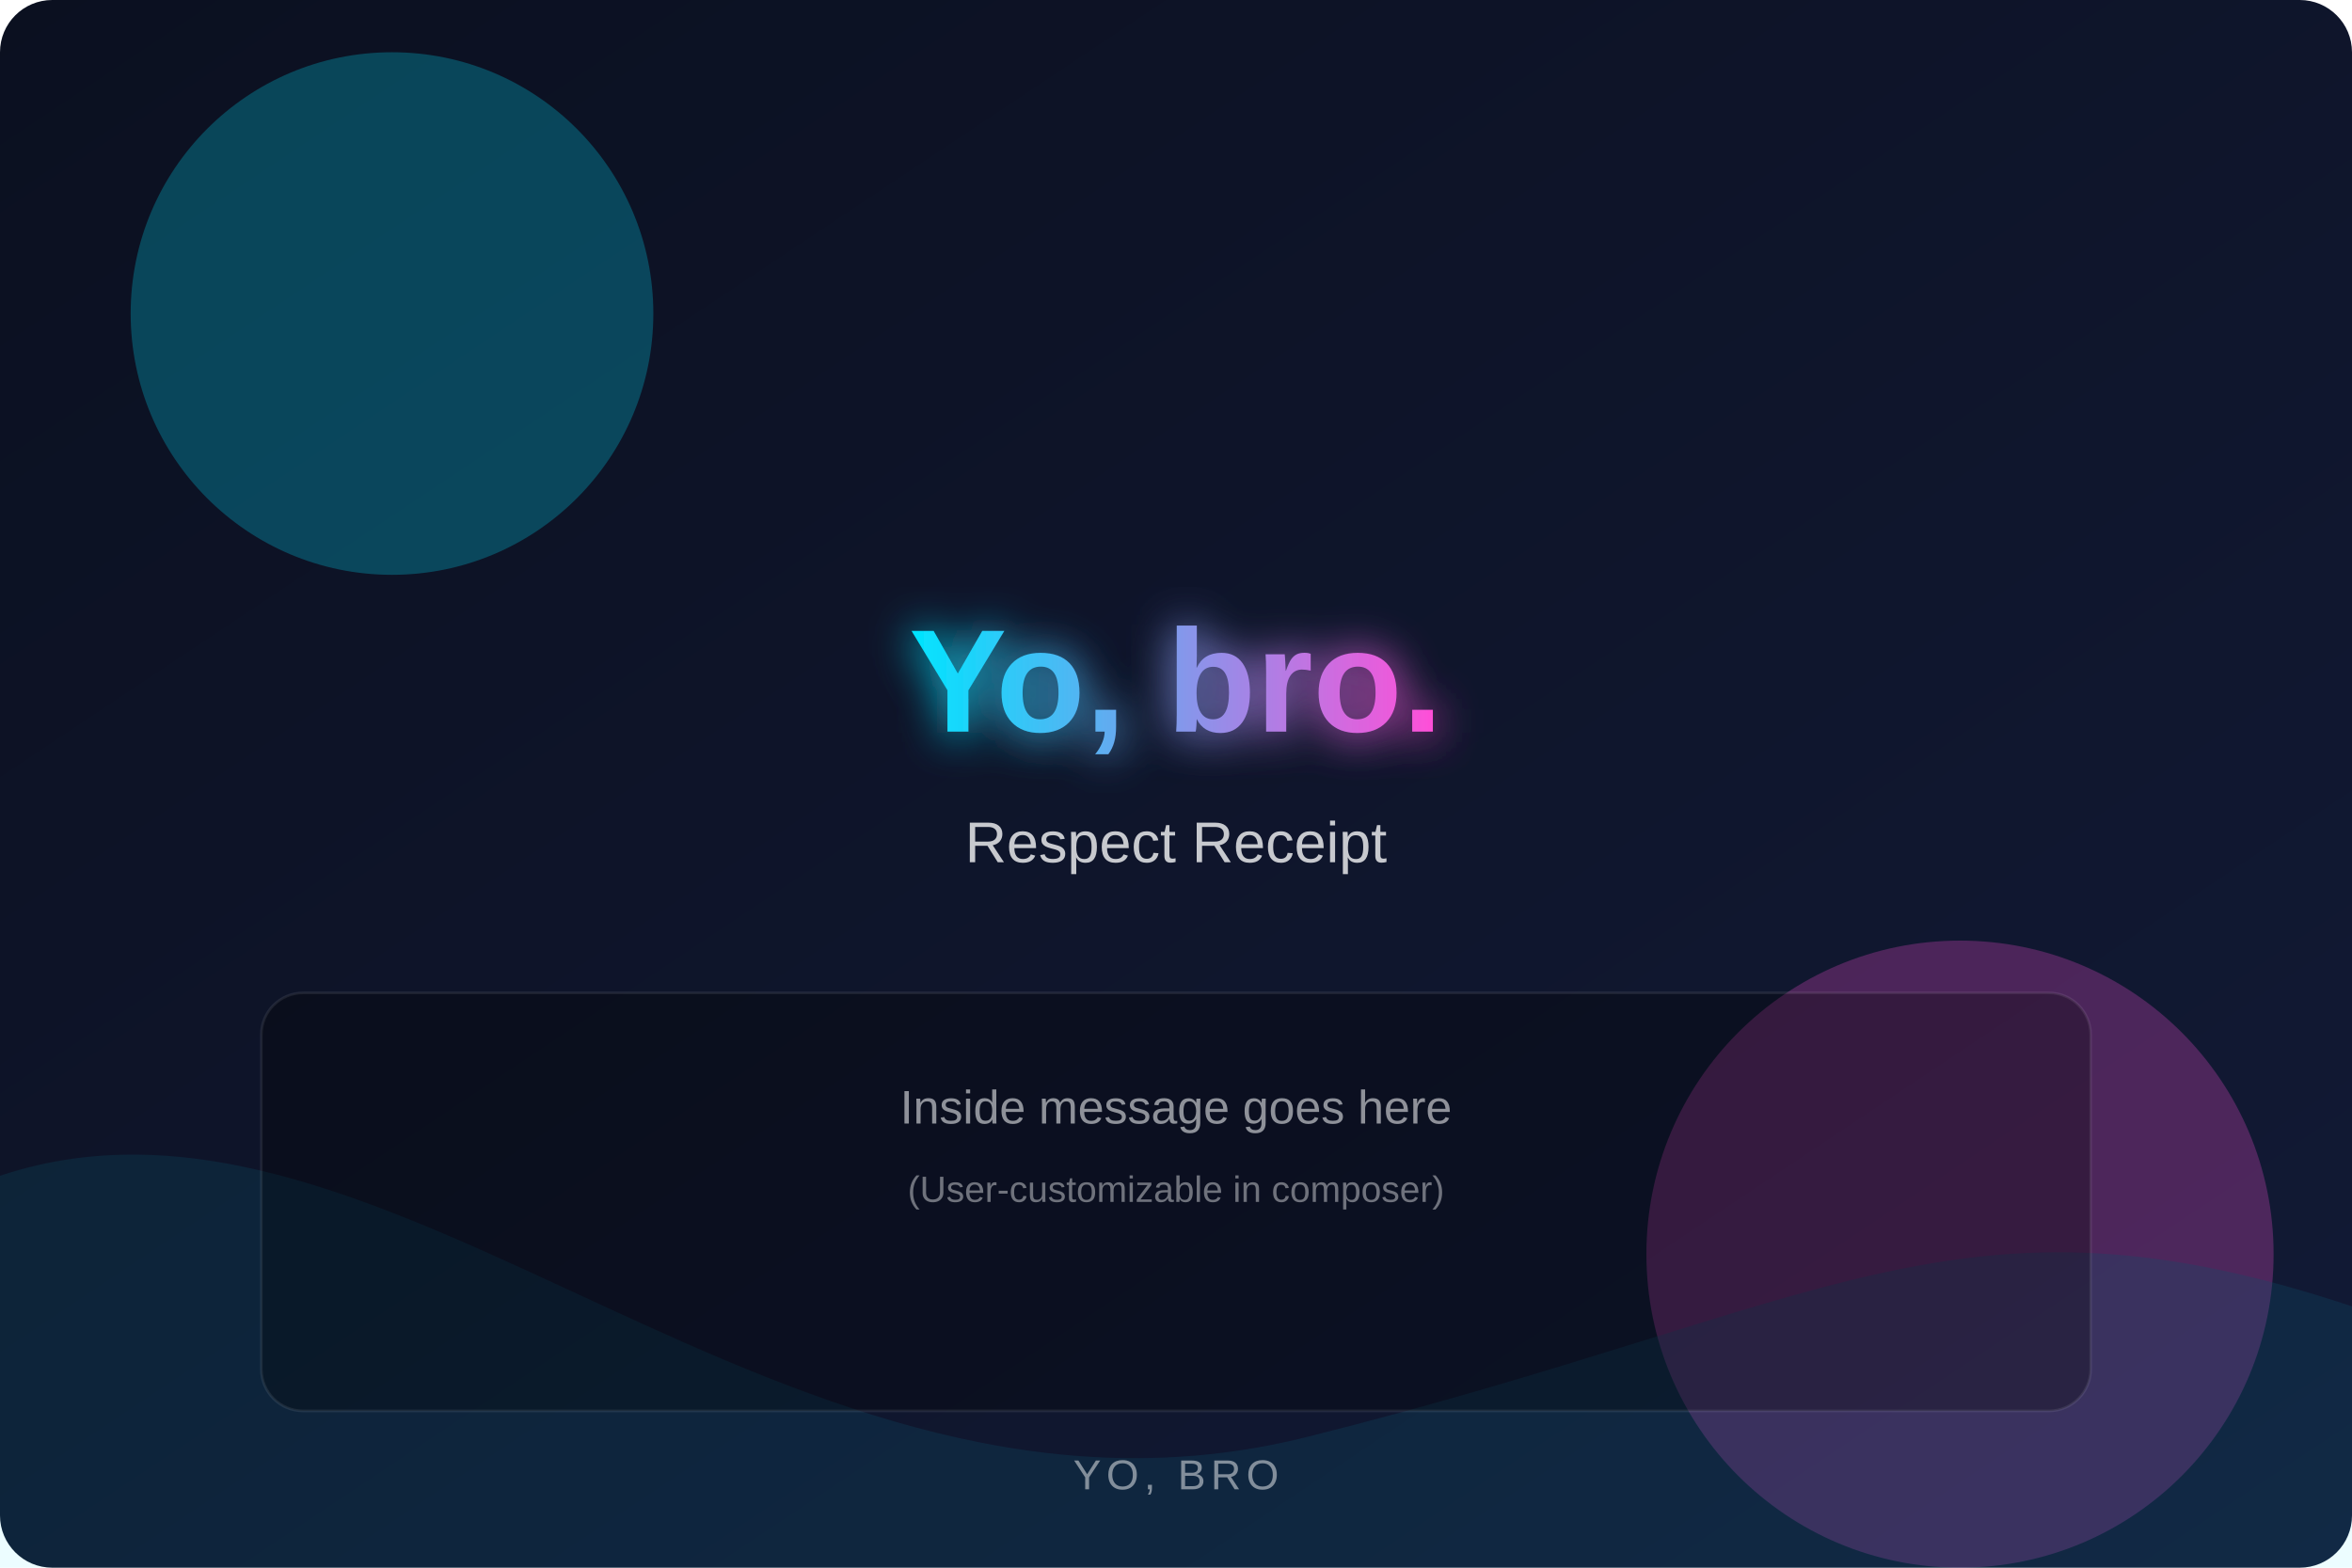
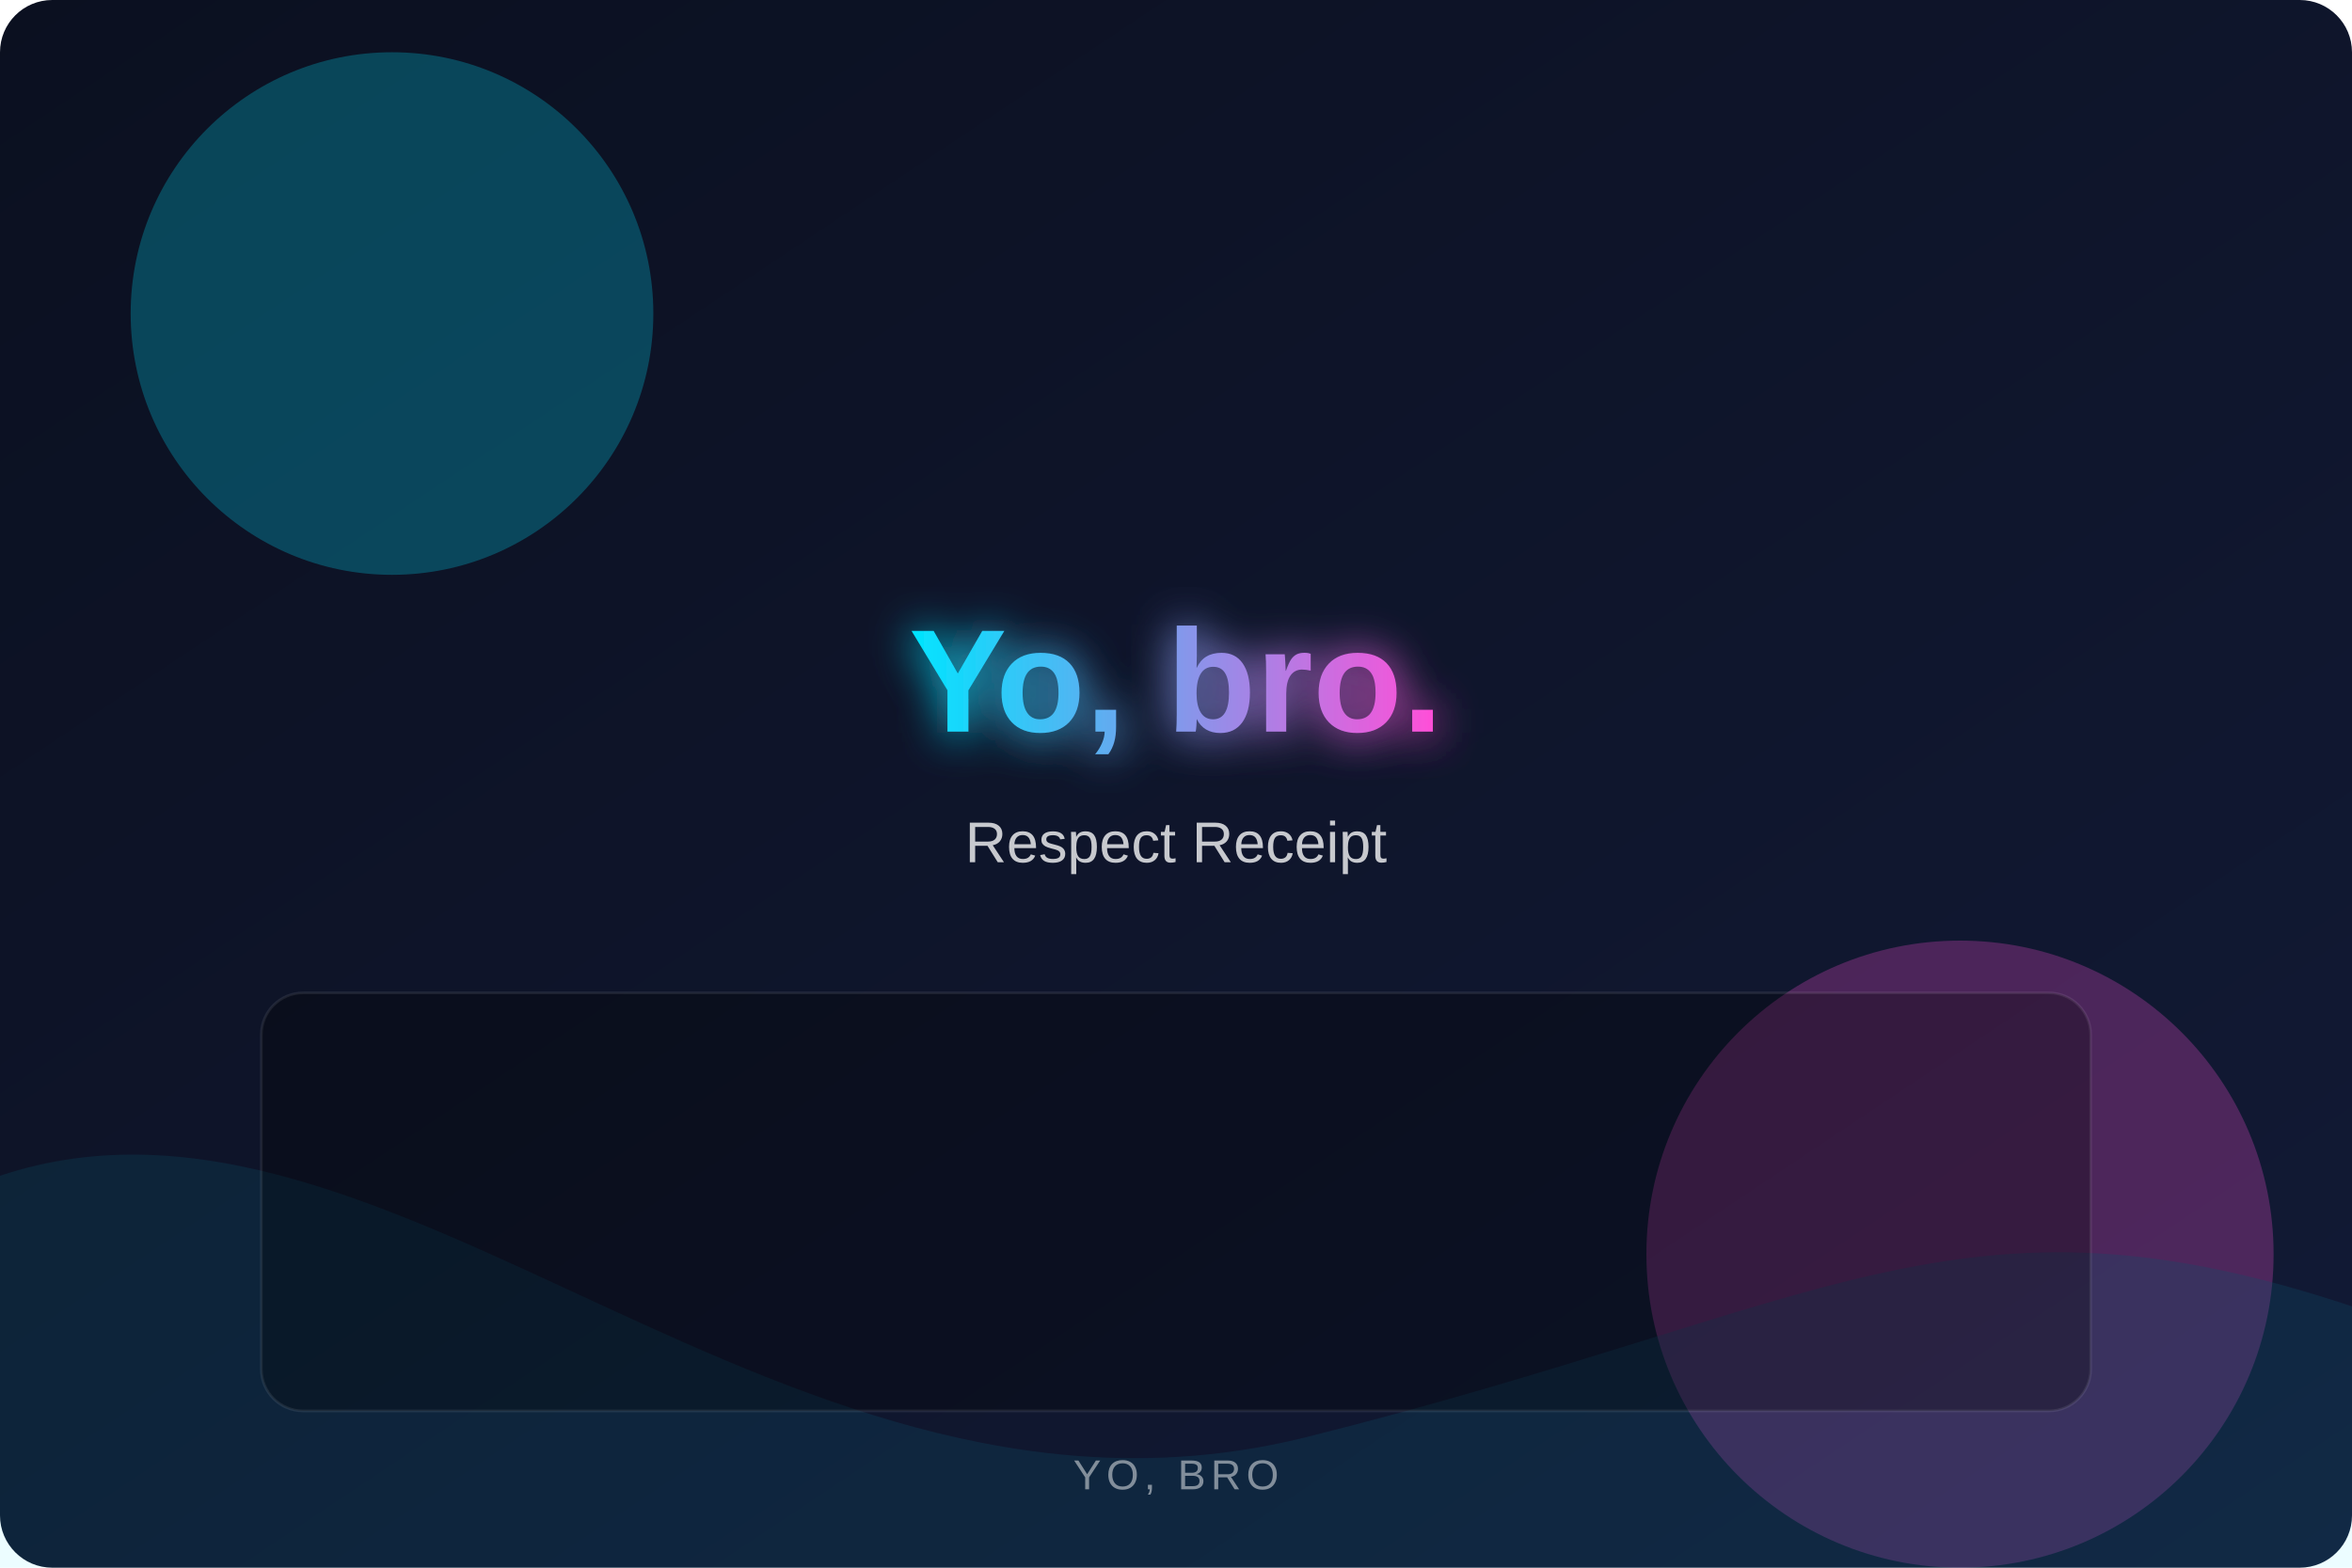
<svg xmlns="http://www.w3.org/2000/svg" width="1500" height="1000" viewBox="0 0 900 600">
  <defs>
    <linearGradient id="bg" x1="0" y1="0" x2="1" y2="1">
      <stop offset="0" stop-color="#0b1020" />
      <stop offset="1" stop-color="#121a36" />
    </linearGradient>
    <linearGradient id="grad" x1="0" x2="1">
      <stop offset="0" stop-color="#00e5ff" />
      <stop offset="1" stop-color="#ff4fd8" />
    </linearGradient>
    <filter id="glow" x="-30%" y="-30%" width="160%" height="160%">
      <feGaussianBlur stdDeviation="8" result="b" />
      <feMerge>
        <feMergeNode in="b" />
        <feMergeNode in="SourceGraphic" />
      </feMerge>
    </filter>
    <filter id="softShadow">
      <feDropShadow dx="0" dy="4" stdDeviation="8" flood-color="rgba(0,0,0,0.4)" />
    </filter>
  </defs>
  <rect width="900" height="600" rx="20" fill="url(#bg)" />
  <g opacity="0.25">
    <circle cx="150" cy="120" r="100" fill="#00e5ff" />
    <circle cx="750" cy="480" r="120" fill="#ff4fd8" />
    <path d="M0 450 C150 400, 300 600, 500 550 S750 450, 900 500 V600 H0 Z" fill="#00e5ff" opacity="0.3" />
  </g>
  <g filter="url(#glow)">
    <text x="450" y="280" text-anchor="middle" font-family="system-ui,Segoe UI,Arial" font-size="56" font-weight="800" fill="url(#grad)" filter="url(#softShadow)">Yo, bro.</text>
  </g>
  <text x="450" y="330" text-anchor="middle" font-family="system-ui,Segoe UI,Arial" font-size="22" fill="rgba(255,255,255,0.85)" opacity="0.9">Respect Receipt</text>
  <g opacity="0.85">
    <rect x="100" y="380" width="700" height="160" rx="16" fill="rgba(0,0,0,0.35)" stroke="rgba(255,255,255,0.1)" stroke-width="1" />
-     <text x="450" y="430" text-anchor="middle" font-family="system-ui,Segoe UI,Arial" font-size="18" fill="rgba(255,255,255,0.7)" opacity="0.9">Inside message goes here</text>
-     <text x="450" y="460" text-anchor="middle" font-family="system-ui,Segoe UI,Arial" font-size="14" fill="rgba(255,255,255,0.6)" opacity="0.8">(User-customizable in composer)</text>
  </g>
  <text x="450" y="570" text-anchor="middle" font-family="system-ui,Segoe UI,Arial" font-size="16" fill="rgba(255,255,255,0.6)" opacity="0.8" letter-spacing="2">YO, BRO</text>
</svg>
